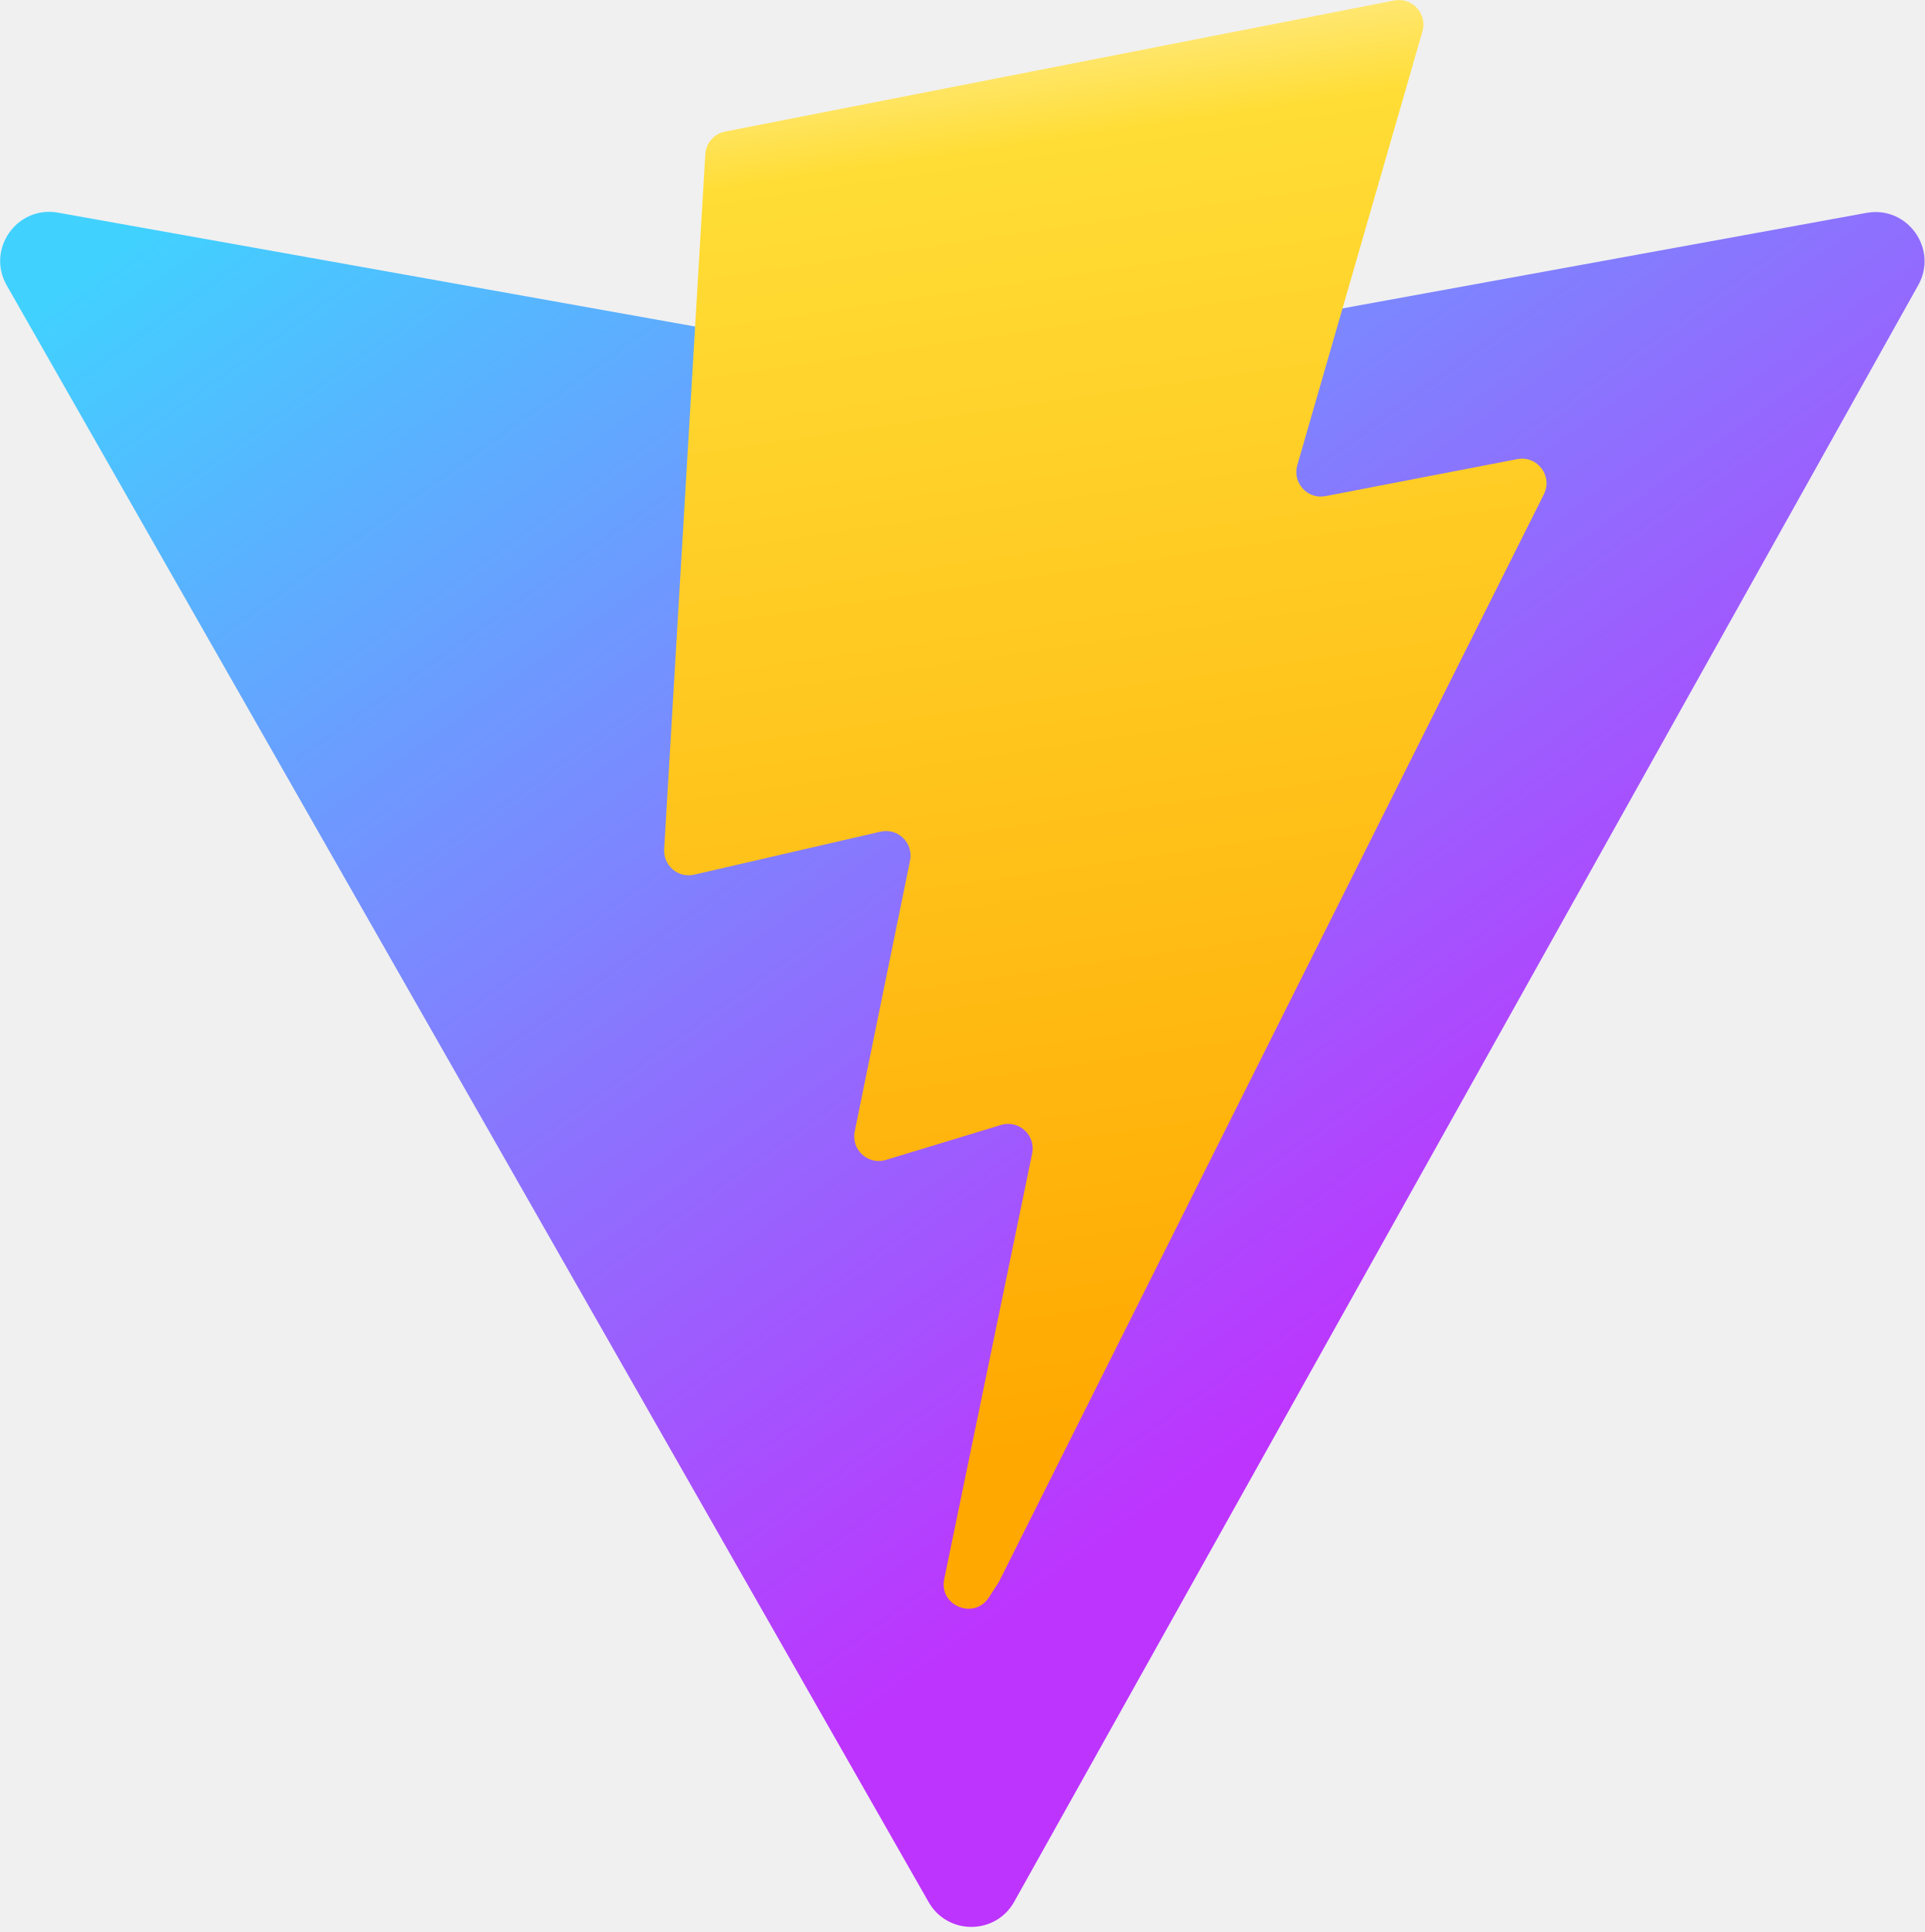
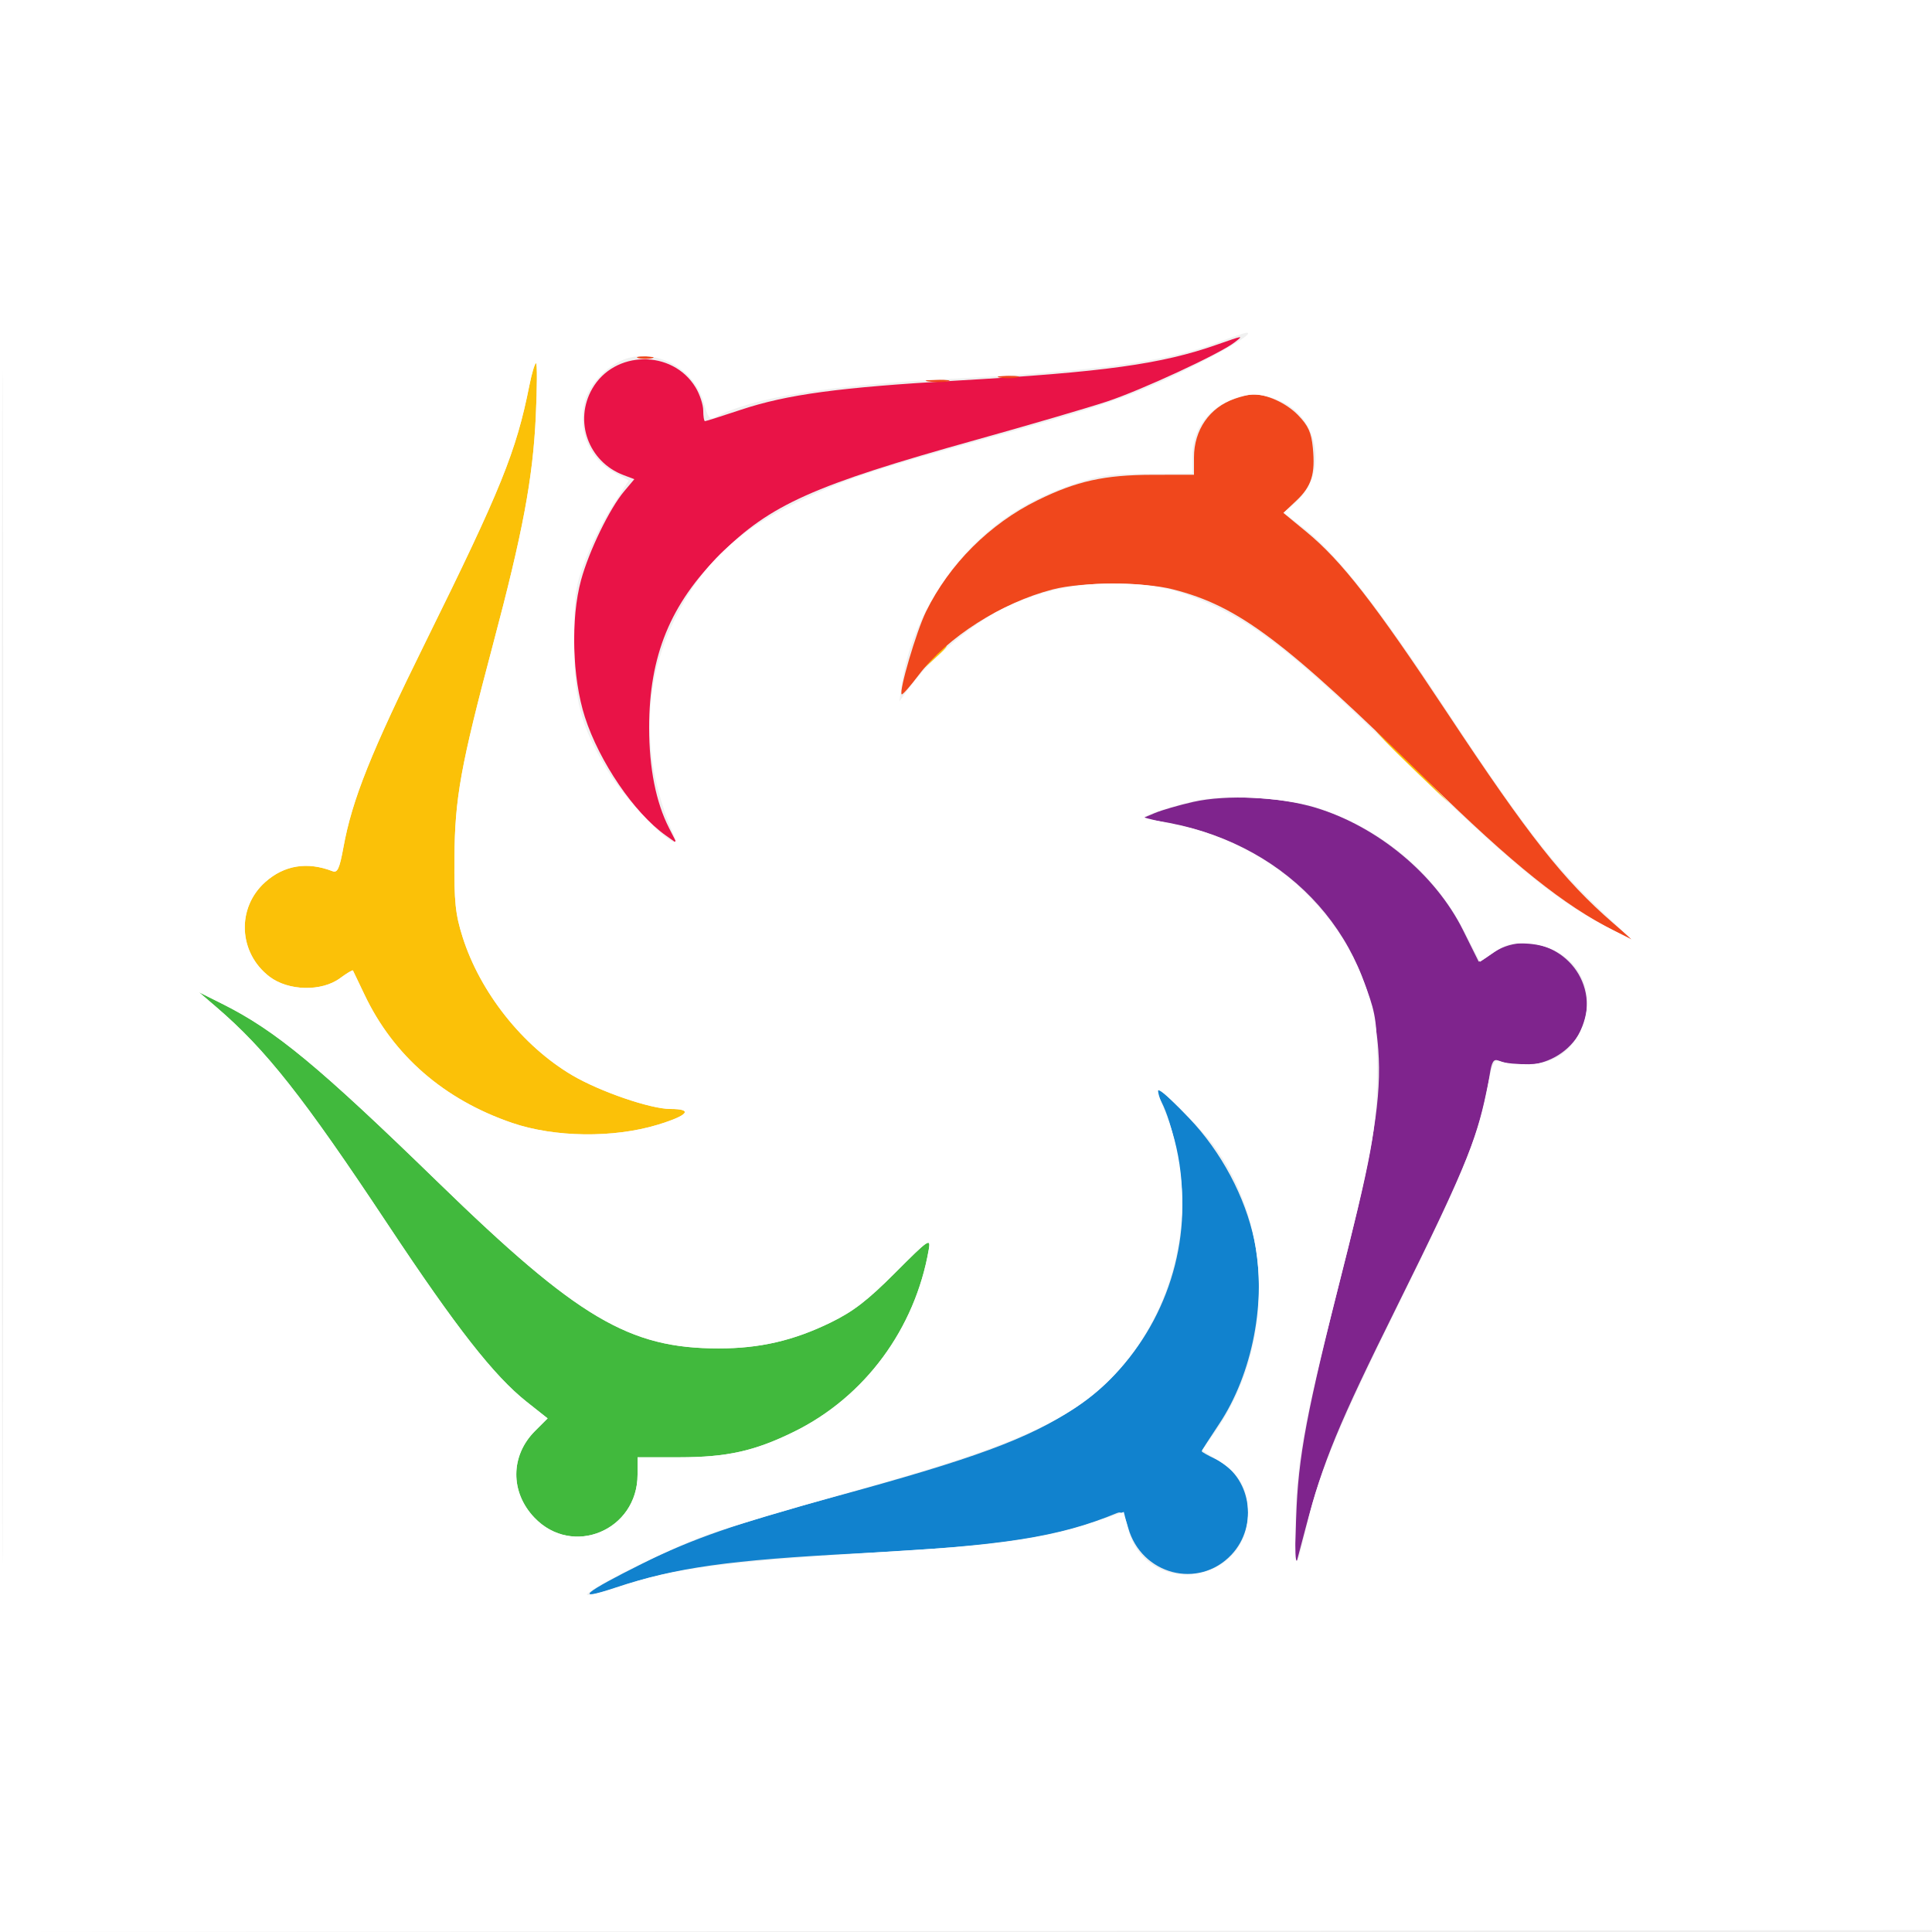
- <svg xmlns="http://www.w3.org/2000/svg" aria-hidden="true" role="img" class="iconify iconify--logos" width="31.88" height="32" preserveAspectRatio="xMidYMid meet" viewBox="0 0 256 257">
-   <defs>
-     <linearGradient id="IconifyId1813088fe1fbc01fb466" x1="-.828%" x2="57.636%" y1="7.652%" y2="78.411%">
-       <stop offset="0%" stop-color="#41D1FF" />
-       <stop offset="100%" stop-color="#BD34FE" />
-     </linearGradient>
-     <linearGradient id="IconifyId1813088fe1fbc01fb467" x1="43.376%" x2="50.316%" y1="2.242%" y2="89.03%">
-       <stop offset="0%" stop-color="#FFEA83" />
-       <stop offset="8.333%" stop-color="#FFDD35" />
-       <stop offset="100%" stop-color="#FFA800" />
-     </linearGradient>
-   </defs>
-   <path fill="url(#IconifyId1813088fe1fbc01fb466)" d="M255.153 37.938L134.897 252.976c-2.483 4.44-8.862 4.466-11.382.048L.875 37.958c-2.746-4.814 1.371-10.646 6.827-9.67l120.385 21.517a6.537 6.537 0 0 0 2.322-.004l117.867-21.483c5.438-.991 9.574 4.796 6.877 9.62Z" />
-   <path fill="url(#IconifyId1813088fe1fbc01fb467)" d="M185.432.063L96.44 17.501a3.268 3.268 0 0 0-2.634 3.014l-5.474 92.456a3.268 3.268 0 0 0 3.997 3.378l24.777-5.718c2.318-.535 4.413 1.507 3.936 3.838l-7.361 36.047c-.495 2.426 1.782 4.5 4.151 3.78l15.304-4.649c2.372-.72 4.652 1.36 4.15 3.788l-11.698 56.621c-.732 3.542 3.979 5.473 5.943 2.437l1.313-2.028l72.516-144.72c1.215-2.423-.88-5.186-3.54-4.672l-25.505 4.922c-2.396.462-4.435-1.77-3.759-4.114l16.646-57.705c.677-2.35-1.37-4.583-3.769-4.113Z" />
+ <svg xmlns="http://www.w3.org/2000/svg" width="1000" height="1000" viewBox="0 0 500 500" version="1.1">
+   <path d="M 300.530 285.058 C 303.506 290.814, 306 303.064, 306 311.930 C 306 332.958, 295.391 352.938, 278.136 364.410 C 266.196 372.347, 252.100 377.541, 215.500 387.487 C 190.861 394.184, 178.922 398.334, 166.500 404.521 C 150.898 412.292, 148.352 414.500, 159.117 410.927 C 175.008 405.652, 188.474 403.753, 222.500 401.987 C 259.623 400.061, 274.074 397.799, 289.106 391.563 C 290.356 391.044, 290.987 391.883, 291.959 395.352 C 295.369 407.532, 310.156 411.416, 318.686 402.372 C 325.875 394.749, 323.723 381.944, 314.520 377.576 C 312.584 376.658, 311 375.762, 311 375.586 C 311 375.409, 313.009 372.269, 315.464 368.607 C 324.184 355.604, 327.870 336.434, 324.618 321 C 322.230 309.663, 316.100 298.164, 307.775 289.400 C 300.265 281.494, 297.978 280.124, 300.530 285.058" stroke="none" fill="#1182ce" fill-rule="evenodd" />
+   <path d="M 55.997 260.643 C 68.849 271.665, 78.465 283.854, 100.352 316.866 C 118.104 343.642, 127.853 356.093, 136.307 362.789 L 141.723 367.077 138.451 370.349 C 132.065 376.735, 132.004 386.174, 138.306 392.769 C 148.167 403.090, 165 396.062, 165 381.625 L 165 377.150 175.750 377.144 C 188.155 377.137, 195.287 375.550, 205.500 370.527 C 223.818 361.517, 236.821 343.911, 240.377 323.304 C 240.890 320.330, 240.290 320.749, 231.714 329.350 C 224.543 336.543, 220.837 339.404, 215 342.254 C 205.384 346.949, 196.655 348.970, 186 348.970 C 162.787 348.970, 149.569 341.146, 113.401 305.995 C 82.328 275.797, 71.304 266.683, 57.500 259.785 L 51.500 256.787 55.997 260.643" stroke="none" fill="#41b93d" fill-rule="evenodd" />
+   <path d="M 137 99.750 C 133.605 116.853, 129.666 126.594, 110.205 166 C 95.979 194.806, 91.128 206.927, 88.877 219.288 C 87.877 224.774, 87.339 225.959, 86.070 225.468 C 79.535 222.937, 73.572 223.896, 68.660 228.268 C 61.155 234.947, 61.679 246.602, 69.761 252.767 C 74.627 256.479, 83.256 256.665, 87.995 253.162 C 89.734 251.876, 91.241 250.976, 91.342 251.162 C 91.444 251.348, 92.792 254.164, 94.337 257.421 C 101.813 273.179, 114.917 284.570, 132.500 290.596 C 143.524 294.374, 158.787 294.570, 170.224 291.081 C 178.154 288.661, 179.484 287, 173.493 287 C 168.352 287, 155.281 282.511, 148.088 278.276 C 135.272 270.728, 124.264 256.847, 119.718 242.500 C 117.850 236.604, 117.517 233.371, 117.608 222 C 117.733 206.421, 119.182 198.406, 127.597 166.749 C 135.304 137.760, 137.909 123.870, 138.664 107.750 C 139.018 100.188, 139.045 94, 138.725 94 C 138.404 94, 137.628 96.588, 137 99.750 M 241.437 170.250 L 238.500 173.500 241.750 170.563 C 244.779 167.825, 245.460 167, 244.687 167 C 244.515 167, 243.052 168.463, 241.437 170.250 M 365 198.500 C 370.203 203.725, 374.685 208, 374.960 208 C 375.235 208, 371.203 203.725, 366 198.500 C 360.797 193.275, 356.315 189, 356.040 189 C 355.765 189, 359.797 193.275, 365 198.500" stroke="none" fill="#fbc108" fill-rule="evenodd" />
+   <path d="M 315 89.176 C 300.602 94.245, 285.699 96.309, 247.728 98.490 C 217.244 100.241, 203.650 102.079, 191.693 106.064 C 186.849 107.679, 182.687 109, 182.443 109 C 182.199 109, 181.998 107.763, 181.996 106.250 C 181.994 104.737, 181.098 102.033, 180.005 100.241 C 174.005 90.399, 159 90.602, 153.266 100.604 C 148.464 108.981, 152.264 119.504, 161.333 122.940 L 164.166 124.014 161.518 127.161 C 157.752 131.637, 152.439 142.579, 150.386 150.087 C 147.652 160.084, 148.077 175.374, 151.371 185.578 C 155.107 197.153, 164.152 210.412, 172.240 216.171 L 175.173 218.259 173.163 214.320 C 169.753 207.636, 168 198.805, 168 188.316 C 168 169.694, 173.498 156.292, 186.406 143.445 C 199.315 130.597, 210.557 125.566, 252.500 113.862 C 266.250 110.025, 281.550 105.546, 286.500 103.908 C 295.442 100.949, 315.673 91.571, 319.500 88.611 C 321.911 86.745, 321.901 86.747, 315 89.176" stroke="none" fill="#e91347" fill-rule="evenodd" />
+   <path d="M 165.250 92.689 C 166.213 92.941, 167.787 92.941, 168.750 92.689 C 169.713 92.438, 168.925 92.232, 167 92.232 C 165.075 92.232, 164.287 92.438, 165.250 92.689 M 258.750 97.706 C 259.988 97.944, 262.012 97.944, 263.250 97.706 C 264.488 97.467, 263.475 97.272, 261 97.272 C 258.525 97.272, 257.512 97.467, 258.750 97.706 M 240.264 98.718 C 241.784 98.947, 244.034 98.941, 245.264 98.704 C 246.494 98.467, 245.250 98.279, 242.500 98.286 C 239.750 98.294, 238.744 98.488, 240.264 98.718 M 319.500 103.206 C 313.019 105.471, 309 111.279, 309 118.380 L 309 122.860 298.250 122.879 C 285.822 122.900, 278.615 124.498, 268.500 129.473 C 256.151 135.547, 245.638 146.045, 239.653 158.277 C 237.134 163.425, 232.581 178.915, 233.358 179.692 C 233.557 179.890, 235.550 177.629, 237.787 174.666 C 245.144 164.921, 259.173 155.969, 272.460 152.539 C 280.110 150.564, 295.838 150.555, 303.540 152.522 C 320.577 156.871, 332.377 165.751, 369.500 202.157 C 391.512 223.744, 404.755 234.349, 418 240.995 L 422.500 243.253 417.500 238.912 C 404.602 227.713, 395.722 216.464, 374.587 184.551 C 355.804 156.189, 347.203 145.135, 338.068 137.619 L 332.136 132.737 335.500 129.565 C 339.450 125.840, 340.420 122.726, 339.763 115.889 C 339.383 111.935, 338.581 110.163, 335.936 107.434 C 332.847 104.247, 327.626 101.907, 324 102.085 C 323.175 102.125, 321.150 102.630, 319.500 103.206" stroke="none" fill="#f0471c" fill-rule="evenodd" />
+   <path d="M 308.831 207.528 C 305.163 208.353, 300.668 209.657, 298.843 210.424 L 295.523 211.820 299.512 212.429 C 331.846 217.368, 354.481 240.798, 356.695 271.622 C 357.579 283.922, 355.531 296.791, 347.879 327 C 338.050 365.811, 335.986 376.738, 335.439 392.870 L 334.976 406.500 337.879 395.500 C 342.491 378.020, 346.229 368.956, 361.602 337.965 C 379.917 301.045, 383.255 292.704, 385.524 278.181 C 386.058 274.767, 386.535 273.991, 387.804 274.478 C 399.612 279.009, 412.096 270.020, 410.562 258.091 C 409.041 246.268, 395.191 240.047, 385.817 246.977 C 384.181 248.186, 382.766 249.024, 382.671 248.838 C 382.577 248.652, 380.757 244.990, 378.626 240.700 C 371.482 226.315, 356.541 213.905, 340.506 209.038 C 331.253 206.229, 317.513 205.574, 308.831 207.528" stroke="none" fill="#7f248d" fill-rule="evenodd" />
+   <path d="M 0 250.002 L 0 500.004 250.250 499.752 L 500.500 499.500 500.752 249.750 L 501.004 0 250.502 0 L 0 0 0 250.002 M 0.492 250.500 C 0.492 388, 0.608 444.101, 0.750 375.170 C 0.892 306.238, 0.892 193.738, 0.750 125.170 C 0.608 56.601, 0.492 113, 0.492 250.500 M 315.227 88.592 C 302.036 93.564, 284.050 96.032, 246.500 98.022 C 213.873 99.752, 194.798 102.858, 184.940 108.046 C 183.695 108.701, 183.133 107.946, 182.160 104.307 C 180.010 96.270, 171.611 90.912, 163.537 92.427 C 158.214 93.426, 152.292 99.153, 151.234 104.327 C 149.633 112.157, 152.551 118.796, 159.192 122.434 L 162.722 124.367 158.487 130.934 C 156.158 134.545, 152.983 140.875, 151.431 145 C 148.850 151.864, 148.609 153.645, 148.599 166 C 148.586 181.378, 150.103 187.359, 156.969 199 C 162.286 208.013, 177.377 222.911, 174.443 216.250 C 166.086 197.276, 166.075 177.845, 174.412 160.691 C 181.545 146.015, 190.732 137.307, 207.370 129.446 C 218.812 124.041, 226.079 121.612, 253.550 114.013 C 284.378 105.486, 292.812 102.607, 306.500 95.935 C 317.338 90.652, 325.102 85.898, 322.500 86.136 C 321.950 86.187, 318.677 87.292, 315.227 88.592 M 137 99.750 C 133.605 116.853, 129.666 126.594, 110.205 166 C 95.979 194.806, 91.128 206.927, 88.877 219.288 C 87.877 224.774, 87.339 225.959, 86.070 225.468 C 79.535 222.937, 73.572 223.896, 68.660 228.268 C 61.155 234.947, 61.679 246.602, 69.761 252.767 C 74.627 256.479, 83.256 256.665, 87.995 253.162 C 89.734 251.876, 91.241 250.976, 91.342 251.162 C 91.444 251.348, 92.792 254.164, 94.337 257.421 C 101.813 273.179, 114.917 284.570, 132.500 290.596 C 143.524 294.374, 158.787 294.570, 170.224 291.081 C 178.154 288.661, 179.484 287, 173.493 287 C 168.352 287, 155.281 282.511, 148.088 278.276 C 135.272 270.728, 124.264 256.847, 119.718 242.500 C 117.850 236.604, 117.517 233.371, 117.608 222 C 117.733 206.421, 119.182 198.406, 127.597 166.749 C 135.304 137.760, 137.909 123.870, 138.664 107.750 C 139.018 100.188, 139.045 94, 138.725 94 C 138.404 94, 137.628 96.588, 137 99.750 M 317.274 104.093 C 311.813 106.796, 308.615 111.906, 308.615 117.929 L 308.615 122.500 297.058 122.576 C 287.182 122.642, 284.337 123.053, 277.510 125.400 C 266.873 129.057, 258.780 134.069, 251.500 141.506 C 242.032 151.179, 235.212 164.435, 233.473 176.540 L 232.761 181.500 235.708 177.496 C 240.806 170.572, 251.734 161.370, 259.282 157.646 C 268.492 153.102, 277.356 151.033, 287.701 151.015 C 298.425 150.995, 304.747 152.393, 314.500 156.941 C 326.304 162.445, 336.955 171.046, 361.490 194.891 C 391.328 223.889, 402.800 233.323, 416.898 240.453 L 422.296 243.184 413.222 234.549 C 401.736 223.618, 393.194 212.439, 373.837 183 C 357.050 157.471, 345.833 143.182, 337.547 136.770 L 332.243 132.666 335.011 130.337 C 343.617 123.096, 341.732 108.507, 331.595 103.904 C 326.252 101.477, 322.459 101.527, 317.274 104.093 M 310.763 206.965 C 305.473 207.932, 295.682 211.016, 296.214 211.548 C 296.403 211.737, 300.145 212.603, 304.529 213.474 C 316.749 215.900, 329.228 222.440, 337.629 230.822 C 345.552 238.727, 350.055 245.797, 353.769 256.165 C 356.098 262.666, 356.395 264.978, 356.387 276.500 C 356.375 292.133, 355.357 297.739, 345.495 336.500 C 337.173 369.211, 335.344 379.721, 335.230 395.500 C 335.147 407.115, 335.378 406.976, 338.510 393.527 C 341.386 381.181, 346.848 368.142, 361.983 337.500 C 378.406 304.248, 382.024 295.506, 384.658 282.708 C 386.305 274.709, 386.612 274.068, 388.475 274.754 C 389.589 275.164, 392.831 275.465, 395.680 275.422 C 402.327 275.322, 407.104 271.912, 409.543 265.526 C 413.543 255.053, 407.151 245.161, 395.791 244.244 C 391.345 243.885, 389.905 244.223, 386.776 246.361 L 383.052 248.905 378.805 240.702 C 371.095 225.813, 357.573 214.491, 341 209.048 C 333.663 206.639, 318.327 205.582, 310.763 206.965 M 55.997 260.643 C 68.849 271.665, 78.465 283.854, 100.352 316.866 C 118.104 343.642, 127.853 356.093, 136.307 362.789 L 141.723 367.077 138.451 370.349 C 132.065 376.735, 132.004 386.174, 138.306 392.769 C 148.167 403.090, 165 396.062, 165 381.625 L 165 377.150 175.750 377.144 C 188.155 377.137, 195.287 375.550, 205.500 370.527 C 223.818 361.517, 236.821 343.911, 240.377 323.304 C 240.890 320.330, 240.290 320.749, 231.714 329.350 C 224.543 336.543, 220.837 339.404, 215 342.254 C 205.384 346.949, 196.655 348.970, 186 348.970 C 162.787 348.970, 149.569 341.146, 113.401 305.995 C 82.328 275.797, 71.304 266.683, 57.500 259.785 L 51.500 256.787 55.997 260.643 M 301.125 286.750 C 310.286 307.941, 306.166 334.680, 290.916 353.005 C 279.509 366.713, 264.751 373.630, 220.500 386.014 C 205.100 390.324, 188.450 395.276, 183.500 397.018 C 174.264 400.269, 153.786 410.348, 151.970 412.536 C 151.411 413.210, 154.880 412.441, 159.678 410.829 C 175.248 405.597, 186.367 404.216, 239 400.979 C 259.170 399.739, 271.920 397.722, 282.668 394.070 L 290.837 391.295 291.912 395.564 C 296.480 413.705, 323 410.238, 323 391.500 C 323 385.380, 320.813 381.472, 315.505 378.105 L 311.120 375.325 314.404 370.706 C 329.860 348.966, 329.599 316.940, 313.794 296 C 310.953 292.236, 300.768 282, 299.863 282 C 299.428 282, 299.995 284.137, 301.125 286.750" stroke="none" fill="#fff" fill-rule="evenodd" />
</svg>
